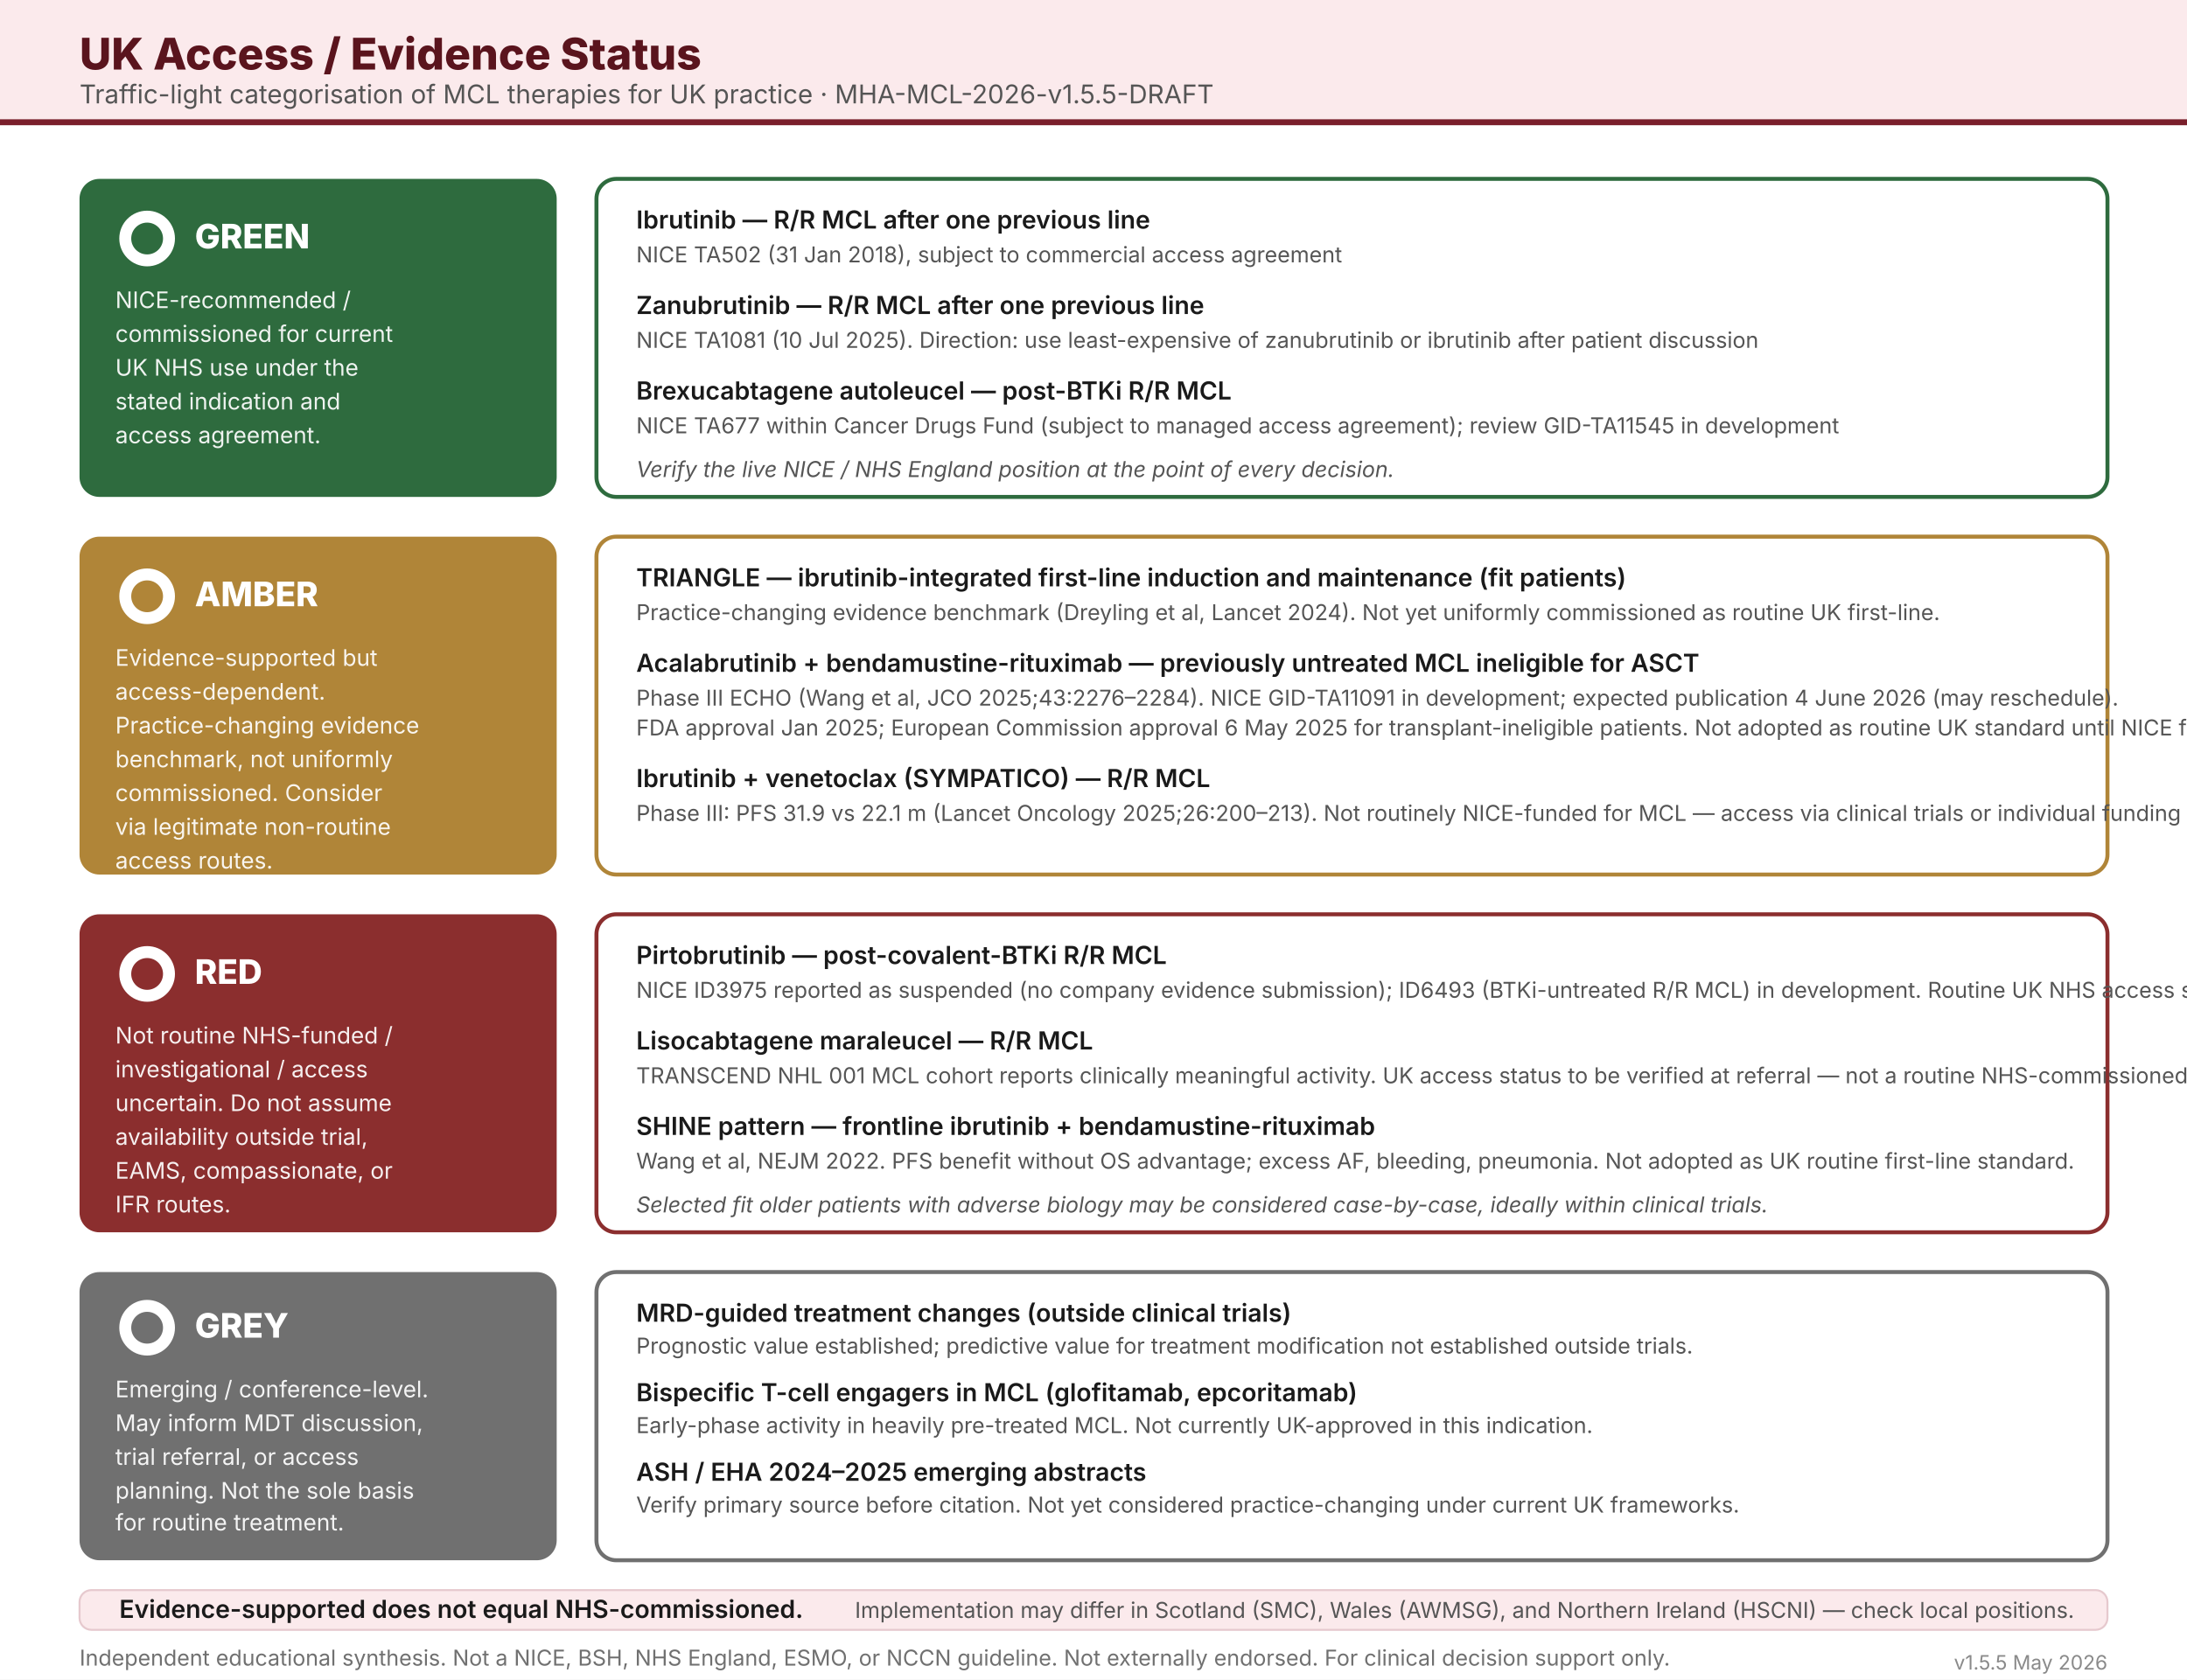
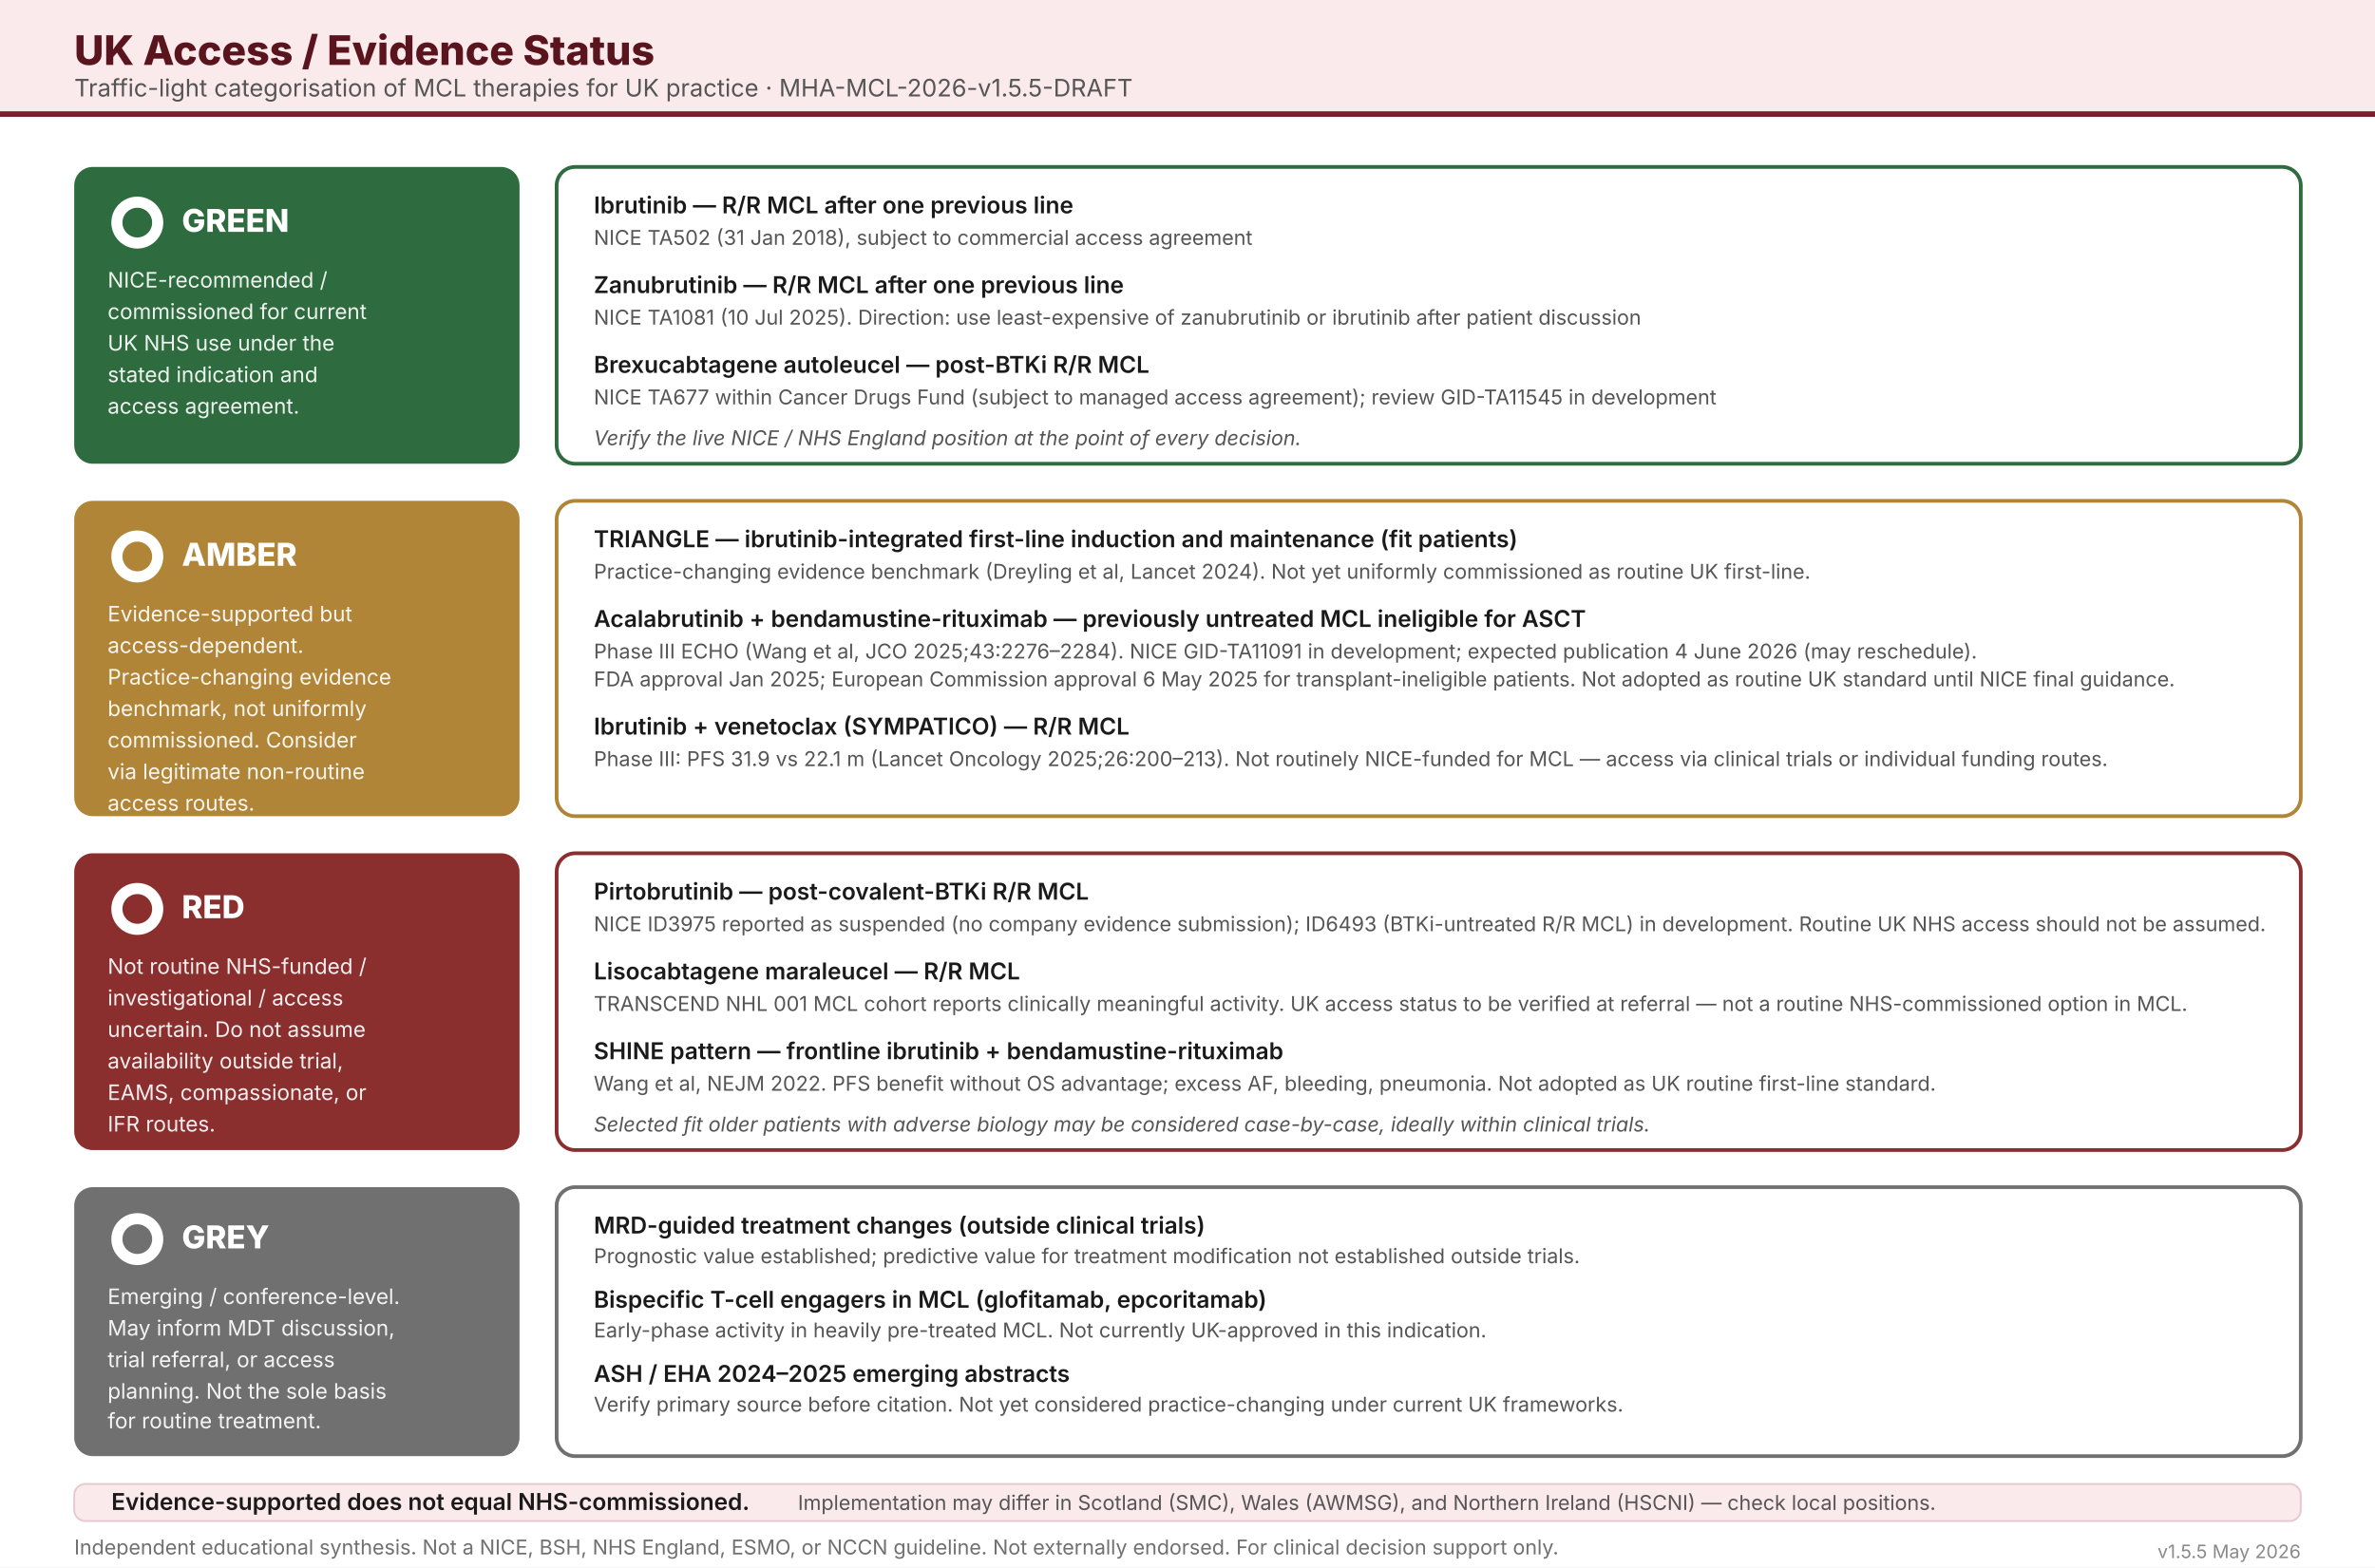
- <svg xmlns="http://www.w3.org/2000/svg" viewBox="0 0 1100 845" font-family="Inter, -apple-system, 'Segoe UI', Roboto, sans-serif">
+ <svg xmlns="http://www.w3.org/2000/svg" viewBox="0 0 1280 845" font-family="Inter, -apple-system, 'Segoe UI', Roboto, sans-serif">
  <style>
    .title    { font-size: 22px; font-weight: 800; fill: #5a141d; }
    .subtitle { font-size: 13px; fill: #555; }
    .footer   { font-size: 11px; fill: #707070; }
    .catttl   { font-size: 17px; font-weight: 800; fill: #fff; }
    .catdesc  { font-size: 11.5px; fill: #fff; opacity: 0.92; }
    .row      { font-size: 12.5px; font-weight: 600; fill: #1a1a1a; }
    .rowsub   { font-size: 11px; fill: #555; }
    .corner   { font-size: 10px; fill: #8a8a8a; }
  </style>
-   <rect x="0" y="0" width="1100" height="845" fill="#ffffff" />
-   <rect x="0" y="0" width="1100" height="60" fill="#fbeaec" />
-   <rect x="0" y="60" width="1100" height="3" fill="#7a1f2b" />
+   <rect x="0" y="0" width="1280" height="845" fill="#ffffff" />
+   <rect x="0" y="0" width="1280" height="60" fill="#fbeaec" />
+   <rect x="0" y="60" width="1280" height="3" fill="#7a1f2b" />
  <text x="40" y="35" class="title">UK Access / Evidence Status</text>
  <text x="40" y="52" class="subtitle">Traffic-light categorisation of MCL therapies for UK practice  ·  MHA-MCL-2026-v1.5.5-DRAFT</text>
  <rect x="40" y="90" width="240" height="160" rx="10" fill="#2e6b3e" />
  <circle cx="74" cy="120" r="14" fill="#ffffff" />
  <circle cx="74" cy="120" r="8" fill="#2e6b3e" />
  <text x="98" y="125" class="catttl">GREEN</text>
  <text x="58" y="155" class="catdesc">NICE-recommended /</text>
  <text x="58" y="172" class="catdesc">commissioned for current</text>
  <text x="58" y="189" class="catdesc">UK NHS use under the</text>
  <text x="58" y="206" class="catdesc">stated indication and</text>
  <text x="58" y="223" class="catdesc">access agreement.</text>
-   <rect x="300" y="90" width="760" height="160" rx="10" fill="#ffffff" stroke="#2e6b3e" stroke-width="2" />
+   <rect x="300" y="90" width="940" height="160" rx="10" fill="#ffffff" stroke="#2e6b3e" stroke-width="2" />
  <text x="320" y="115" class="row">Ibrutinib — R/R MCL after one previous line</text>
  <text x="320" y="132" class="rowsub">NICE TA502 (31 Jan 2018), subject to commercial access agreement</text>
  <text x="320" y="158" class="row">Zanubrutinib — R/R MCL after one previous line</text>
  <text x="320" y="175" class="rowsub">NICE TA1081 (10 Jul 2025). Direction: use least-expensive of zanubrutinib or ibrutinib after patient discussion</text>
  <text x="320" y="201" class="row">Brexucabtagene autoleucel — post-BTKi R/R MCL</text>
  <text x="320" y="218" class="rowsub">NICE TA677 within Cancer Drugs Fund (subject to managed access agreement); review GID-TA11545 in development</text>
  <text x="320" y="240" class="rowsub" font-style="italic">Verify the live NICE / NHS England position at the point of every decision.</text>
  <rect x="40" y="270" width="240" height="170" rx="10" fill="#b08538" />
  <circle cx="74" cy="300" r="14" fill="#ffffff" />
  <circle cx="74" cy="300" r="8" fill="#b08538" />
  <text x="98" y="305" class="catttl">AMBER</text>
  <text x="58" y="335" class="catdesc">Evidence-supported but</text>
  <text x="58" y="352" class="catdesc">access-dependent.</text>
  <text x="58" y="369" class="catdesc">Practice-changing evidence</text>
  <text x="58" y="386" class="catdesc">benchmark, not uniformly</text>
  <text x="58" y="403" class="catdesc">commissioned. Consider</text>
  <text x="58" y="420" class="catdesc">via legitimate non-routine</text>
  <text x="58" y="437" class="catdesc">access routes.</text>
-   <rect x="300" y="270" width="760" height="170" rx="10" fill="#ffffff" stroke="#b08538" stroke-width="2" />
+   <rect x="300" y="270" width="940" height="170" rx="10" fill="#ffffff" stroke="#b08538" stroke-width="2" />
  <text x="320" y="295" class="row">TRIANGLE — ibrutinib-integrated first-line induction and maintenance (fit patients)</text>
  <text x="320" y="312" class="rowsub">Practice-changing evidence benchmark (Dreyling et al, Lancet 2024). Not yet uniformly commissioned as routine UK first-line.</text>
  <text x="320" y="338" class="row">Acalabrutinib + bendamustine-rituximab — previously untreated MCL ineligible for ASCT</text>
  <text x="320" y="355" class="rowsub">Phase III ECHO (Wang et al, JCO 2025;43:2276–2284). NICE GID-TA11091 in development; expected publication 4 June 2026 (may reschedule).</text>
  <text x="320" y="370" class="rowsub">FDA approval Jan 2025; European Commission approval 6 May 2025 for transplant-ineligible patients. Not adopted as routine UK standard until NICE final guidance.</text>
  <text x="320" y="396" class="row">Ibrutinib + venetoclax (SYMPATICO) — R/R MCL</text>
  <text x="320" y="413" class="rowsub">Phase III: PFS 31.9 vs 22.1 m (Lancet Oncology 2025;26:200–213). Not routinely NICE-funded for MCL — access via clinical trials or individual funding routes.</text>
  <rect x="40" y="460" width="240" height="160" rx="10" fill="#8b2e2e" />
  <circle cx="74" cy="490" r="14" fill="#ffffff" />
  <circle cx="74" cy="490" r="8" fill="#8b2e2e" />
  <text x="98" y="495" class="catttl">RED</text>
  <text x="58" y="525" class="catdesc">Not routine NHS-funded /</text>
  <text x="58" y="542" class="catdesc">investigational / access</text>
  <text x="58" y="559" class="catdesc">uncertain. Do not assume</text>
  <text x="58" y="576" class="catdesc">availability outside trial,</text>
  <text x="58" y="593" class="catdesc">EAMS, compassionate, or</text>
  <text x="58" y="610" class="catdesc">IFR routes.</text>
-   <rect x="300" y="460" width="760" height="160" rx="10" fill="#ffffff" stroke="#8b2e2e" stroke-width="2" />
+   <rect x="300" y="460" width="940" height="160" rx="10" fill="#ffffff" stroke="#8b2e2e" stroke-width="2" />
  <text x="320" y="485" class="row">Pirtobrutinib — post-covalent-BTKi R/R MCL</text>
  <text x="320" y="502" class="rowsub">NICE ID3975 reported as suspended (no company evidence submission); ID6493 (BTKi-untreated R/R MCL) in development. Routine UK NHS access should not be assumed.</text>
  <text x="320" y="528" class="row">Lisocabtagene maraleucel — R/R MCL</text>
  <text x="320" y="545" class="rowsub">TRANSCEND NHL 001 MCL cohort reports clinically meaningful activity. UK access status to be verified at referral — not a routine NHS-commissioned option in MCL.</text>
  <text x="320" y="571" class="row">SHINE pattern — frontline ibrutinib + bendamustine-rituximab</text>
  <text x="320" y="588" class="rowsub">Wang et al, NEJM 2022. PFS benefit without OS advantage; excess AF, bleeding, pneumonia. Not adopted as UK routine first-line standard.</text>
  <text x="320" y="610" class="rowsub" font-style="italic">Selected fit older patients with adverse biology may be considered case-by-case, ideally within clinical trials.</text>
  <rect x="40" y="640" width="240" height="145" rx="10" fill="#707070" />
  <circle cx="74" cy="668" r="14" fill="#ffffff" />
  <circle cx="74" cy="668" r="8" fill="#707070" />
  <text x="98" y="673" class="catttl">GREY</text>
  <text x="58" y="703" class="catdesc">Emerging / conference-level.</text>
  <text x="58" y="720" class="catdesc">May inform MDT discussion,</text>
  <text x="58" y="737" class="catdesc">trial referral, or access</text>
  <text x="58" y="754" class="catdesc">planning. Not the sole basis</text>
  <text x="58" y="770" class="catdesc" fill="#fff" opacity="1.0">for routine treatment.</text>
-   <rect x="300" y="640" width="760" height="145" rx="10" fill="#ffffff" stroke="#707070" stroke-width="2" />
+   <rect x="300" y="640" width="940" height="145" rx="10" fill="#ffffff" stroke="#707070" stroke-width="2" />
  <text x="320" y="665" class="row">MRD-guided treatment changes (outside clinical trials)</text>
  <text x="320" y="681" class="rowsub">Prognostic value established; predictive value for treatment modification not established outside trials.</text>
  <text x="320" y="705" class="row">Bispecific T-cell engagers in MCL (glofitamab, epcoritamab)</text>
  <text x="320" y="721" class="rowsub">Early-phase activity in heavily pre-treated MCL. Not currently UK-approved in this indication.</text>
  <text x="320" y="745" class="row">ASH / EHA 2024–2025 emerging abstracts</text>
  <text x="320" y="761" class="rowsub">Verify primary source before citation. Not yet considered practice-changing under current UK frameworks.</text>
-   <rect x="40" y="800" width="1020" height="20" rx="6" fill="#fbeaec" stroke="#e6c9ce" stroke-width="1" />
+   <rect x="40" y="800" width="1200" height="20" rx="6" fill="#fbeaec" stroke="#e6c9ce" stroke-width="1" />
  <text x="60" y="814" class="row" fill="#7a1f2b">Evidence-supported does not equal NHS-commissioned.</text>
  <text x="430" y="814" class="rowsub">Implementation may differ in Scotland (SMC), Wales (AWMSG), and Northern Ireland (HSCNI) — check local positions.</text>
  <text x="40" y="838" class="footer">Independent educational synthesis. Not a NICE, BSH, NHS England, ESMO, or NCCN guideline. Not externally endorsed. For clinical decision support only.</text>
-   <text x="1060" y="840" text-anchor="end" class="corner">v1.5.5 May 2026</text>
+   <text x="1240" y="840" text-anchor="end" class="corner">v1.5.5 May 2026</text>
</svg>
